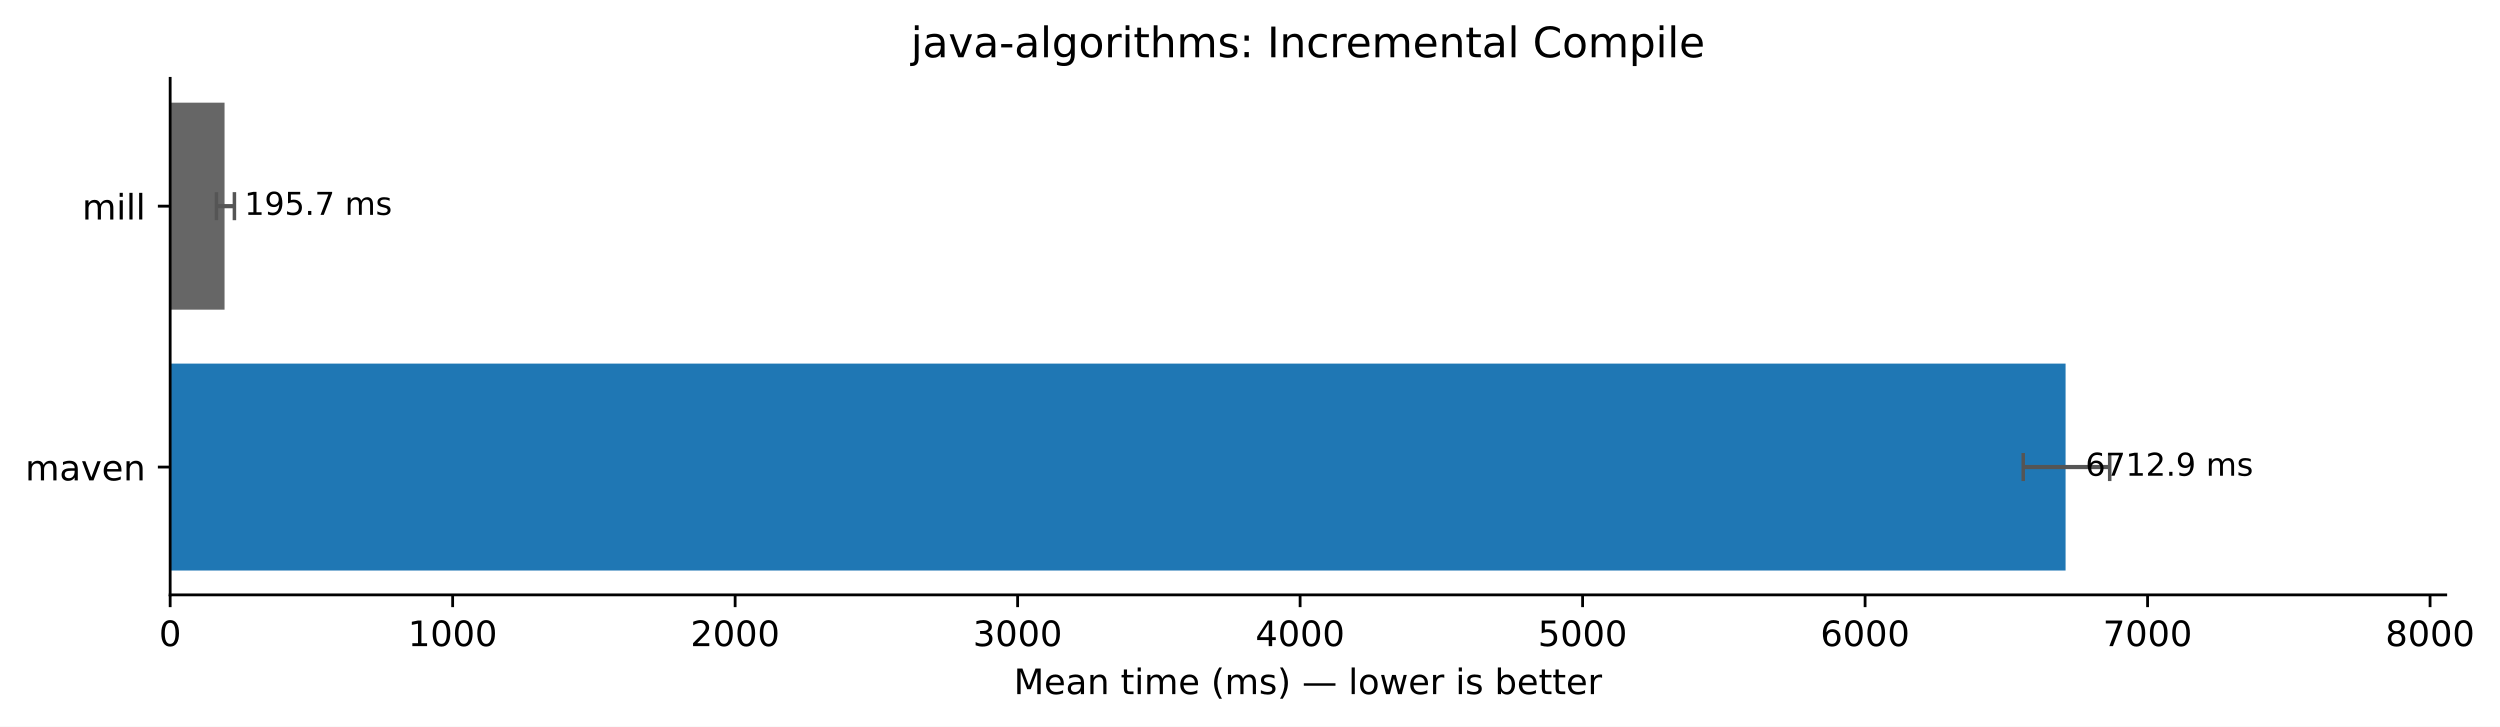
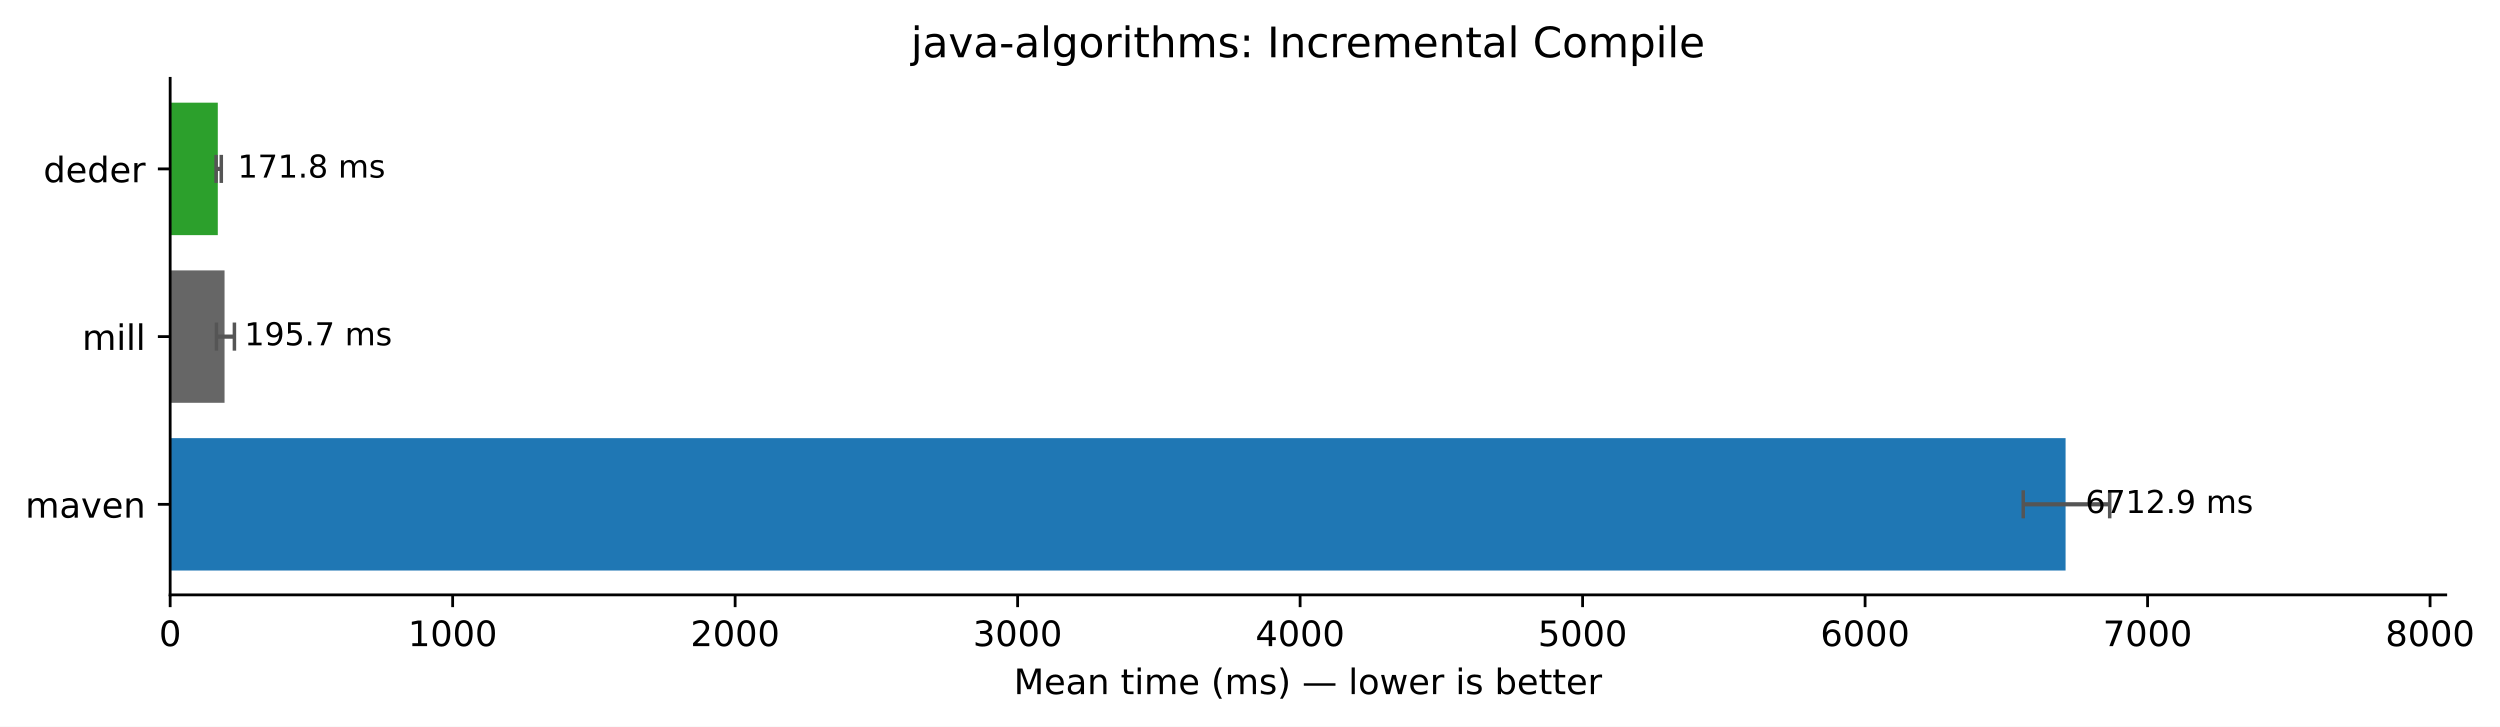
<svg xmlns="http://www.w3.org/2000/svg" xmlns:xlink="http://www.w3.org/1999/xlink" width="712.247pt" height="207.034pt" viewBox="0 0 712.247 207.034" version="1.1">
  <defs>
    <style type="text/css">*{stroke-linejoin: round; stroke-linecap: butt}</style>
  </defs>
  <g id="figure_1">
    <g id="patch_1">
      <path d="M 0 207.034  L 712.247 207.034  L 712.247 0  L 0 0  z " style="fill: #ffffff" />
    </g>
    <g id="axes_1">
      <g id="patch_2">
        <path d="M 48.478 169.478  L 696.783 169.478  L 696.783 22.318  L 48.478 22.318  z " style="fill: #ffffff" />
      </g>
      <g id="patch_3">
-         <path d="M 48.478 162.789  L 588.732 162.789  L 588.732 103.33  L 48.478 103.33  z " clip-path="url(#pb91dbb3545)" style="fill: #1f77b4; stroke: #ffffff; stroke-width: 0.5; stroke-linejoin: miter" />
+         <path d="M 48.478 162.789  L 588.732 162.789  L 588.732 124.566  L 48.478 124.566  z " clip-path="url(#p1478f47586)" style="fill: #1f77b4; stroke: #ffffff; stroke-width: 0.5; stroke-linejoin: miter" />
      </g>
      <g id="patch_4">
-         <path d="M 48.478 88.466  L 64.225 88.466  L 64.225 29.007  L 48.478 29.007  z " clip-path="url(#pb91dbb3545)" style="fill: #666666; stroke: #ffffff; stroke-width: 0.5; stroke-linejoin: miter" />
+         <path d="M 48.478 115.01  L 64.225 115.01  L 64.225 76.786  L 48.478 76.786  z " clip-path="url(#p1478f47586)" style="fill: #666666; stroke: #ffffff; stroke-width: 0.5; stroke-linejoin: miter" />
+       </g>
+       <g id="patch_5">
+         <path d="M 48.478 67.231  L 62.302 67.231  L 62.302 29.007  L 48.478 29.007  z " clip-path="url(#p1478f47586)" style="fill: #2ca02c; stroke: #ffffff; stroke-width: 0.5; stroke-linejoin: miter" />
      </g>
      <g id="matplotlib.axis_1">
        <g id="xtick_1">
          <g id="line2d_1">
            <defs>
-               <path id="m730c1b216f" d="M 0 0  L 0 3.5  " style="stroke: #000000; stroke-width: 0.8" />
+               <path id="m30f7556186" d="M 0 0  L 0 3.5  " style="stroke: #000000; stroke-width: 0.8" />
            </defs>
            <g>
-               <use xlink:href="#m730c1b216f" x="48.478" y="169.478" style="stroke: #000000; stroke-width: 0.8" />
+               <use xlink:href="#m30f7556186" x="48.478" y="169.478" style="stroke: #000000; stroke-width: 0.8" />
            </g>
          </g>
          <g id="text_1">
            <g transform="translate(45.29688 184.0766) scale(0.1 -0.1)">
              <defs>
                <path id="DejaVuSans-30" d="M 2034 4250  Q 1547 4250 1301 3770  Q 1056 3291 1056 2328  Q 1056 1369 1301 889  Q 1547 409 2034 409  Q 2525 409 2770 889  Q 3016 1369 3016 2328  Q 3016 3291 2770 3770  Q 2525 4250 2034 4250  z M 2034 4750  Q 2819 4750 3233 4129  Q 3647 3509 3647 2328  Q 3647 1150 3233 529  Q 2819 -91 2034 -91  Q 1250 -91 836 529  Q 422 1150 422 2328  Q 422 3509 836 4129  Q 1250 4750 2034 4750  z " transform="scale(0.015625)" />
              </defs>
              <use xlink:href="#DejaVuSans-30" />
            </g>
          </g>
        </g>
        <g id="xtick_2">
          <g id="line2d_2">
            <g>
-               <use xlink:href="#m730c1b216f" x="128.959" y="169.478" style="stroke: #000000; stroke-width: 0.8" />
+               <use xlink:href="#m30f7556186" x="128.959" y="169.478" style="stroke: #000000; stroke-width: 0.8" />
            </g>
          </g>
          <g id="text_2">
            <g transform="translate(116.2336 184.0766) scale(0.1 -0.1)">
              <defs>
                <path id="DejaVuSans-31" d="M 794 531  L 1825 531  L 1825 4091  L 703 3866  L 703 4441  L 1819 4666  L 2450 4666  L 2450 531  L 3481 531  L 3481 0  L 794 0  L 794 531  z " transform="scale(0.015625)" />
              </defs>
              <use xlink:href="#DejaVuSans-31" />
              <use xlink:href="#DejaVuSans-30" transform="translate(63.62305 0)" />
              <use xlink:href="#DejaVuSans-30" transform="translate(127.2461 0)" />
              <use xlink:href="#DejaVuSans-30" transform="translate(190.8691 0)" />
            </g>
          </g>
        </g>
        <g id="xtick_3">
          <g id="line2d_3">
            <g>
-               <use xlink:href="#m730c1b216f" x="209.439" y="169.478" style="stroke: #000000; stroke-width: 0.8" />
+               <use xlink:href="#m30f7556186" x="209.439" y="169.478" style="stroke: #000000; stroke-width: 0.8" />
            </g>
          </g>
          <g id="text_3">
            <g transform="translate(196.714 184.0766) scale(0.1 -0.1)">
              <defs>
                <path id="DejaVuSans-32" d="M 1228 531  L 3431 531  L 3431 0  L 469 0  L 469 531  Q 828 903 1448 1529  Q 2069 2156 2228 2338  Q 2531 2678 2651 2914  Q 2772 3150 2772 3378  Q 2772 3750 2511 3984  Q 2250 4219 1831 4219  Q 1534 4219 1204 4116  Q 875 4013 500 3803  L 500 4441  Q 881 4594 1212 4672  Q 1544 4750 1819 4750  Q 2544 4750 2975 4387  Q 3406 4025 3406 3419  Q 3406 3131 3298 2873  Q 3191 2616 2906 2266  Q 2828 2175 2409 1742  Q 1991 1309 1228 531  z " transform="scale(0.015625)" />
              </defs>
              <use xlink:href="#DejaVuSans-32" />
              <use xlink:href="#DejaVuSans-30" transform="translate(63.62305 0)" />
              <use xlink:href="#DejaVuSans-30" transform="translate(127.2461 0)" />
              <use xlink:href="#DejaVuSans-30" transform="translate(190.8691 0)" />
            </g>
          </g>
        </g>
        <g id="xtick_4">
          <g id="line2d_4">
            <g>
-               <use xlink:href="#m730c1b216f" x="289.919" y="169.478" style="stroke: #000000; stroke-width: 0.8" />
+               <use xlink:href="#m30f7556186" x="289.919" y="169.478" style="stroke: #000000; stroke-width: 0.8" />
            </g>
          </g>
          <g id="text_4">
            <g transform="translate(277.1945 184.0766) scale(0.1 -0.1)">
              <defs>
                <path id="DejaVuSans-33" d="M 2597 2516  Q 3050 2419 3304 2112  Q 3559 1806 3559 1356  Q 3559 666 3084 287  Q 2609 -91 1734 -91  Q 1441 -91 1130 -33  Q 819 25 488 141  L 488 750  Q 750 597 1062 519  Q 1375 441 1716 441  Q 2309 441 2620 675  Q 2931 909 2931 1356  Q 2931 1769 2642 2001  Q 2353 2234 1838 2234  L 1294 2234  L 1294 2753  L 1863 2753  Q 2328 2753 2575 2939  Q 2822 3125 2822 3475  Q 2822 3834 2567 4026  Q 2313 4219 1838 4219  Q 1578 4219 1281 4162  Q 984 4106 628 3988  L 628 4550  Q 988 4650 1302 4700  Q 1616 4750 1894 4750  Q 2613 4750 3031 4423  Q 3450 4097 3450 3541  Q 3450 3153 3228 2886  Q 3006 2619 2597 2516  z " transform="scale(0.015625)" />
              </defs>
              <use xlink:href="#DejaVuSans-33" />
              <use xlink:href="#DejaVuSans-30" transform="translate(63.62305 0)" />
              <use xlink:href="#DejaVuSans-30" transform="translate(127.2461 0)" />
              <use xlink:href="#DejaVuSans-30" transform="translate(190.8691 0)" />
            </g>
          </g>
        </g>
        <g id="xtick_5">
          <g id="line2d_5">
            <g>
-               <use xlink:href="#m730c1b216f" x="370.4" y="169.478" style="stroke: #000000; stroke-width: 0.8" />
+               <use xlink:href="#m30f7556186" x="370.4" y="169.478" style="stroke: #000000; stroke-width: 0.8" />
            </g>
          </g>
          <g id="text_5">
            <g transform="translate(357.6749 184.0766) scale(0.1 -0.1)">
              <defs>
                <path id="DejaVuSans-34" d="M 2419 4116  L 825 1625  L 2419 1625  L 2419 4116  z M 2253 4666  L 3047 4666  L 3047 1625  L 3713 1625  L 3713 1100  L 3047 1100  L 3047 0  L 2419 0  L 2419 1100  L 313 1100  L 313 1709  L 2253 4666  z " transform="scale(0.015625)" />
              </defs>
              <use xlink:href="#DejaVuSans-34" />
              <use xlink:href="#DejaVuSans-30" transform="translate(63.62305 0)" />
              <use xlink:href="#DejaVuSans-30" transform="translate(127.2461 0)" />
              <use xlink:href="#DejaVuSans-30" transform="translate(190.8691 0)" />
            </g>
          </g>
        </g>
        <g id="xtick_6">
          <g id="line2d_6">
            <g>
-               <use xlink:href="#m730c1b216f" x="450.88" y="169.478" style="stroke: #000000; stroke-width: 0.8" />
+               <use xlink:href="#m30f7556186" x="450.88" y="169.478" style="stroke: #000000; stroke-width: 0.8" />
            </g>
          </g>
          <g id="text_6">
            <g transform="translate(438.1554 184.0766) scale(0.1 -0.1)">
              <defs>
                <path id="DejaVuSans-35" d="M 691 4666  L 3169 4666  L 3169 4134  L 1269 4134  L 1269 2991  Q 1406 3038 1543 3061  Q 1681 3084 1819 3084  Q 2600 3084 3056 2656  Q 3513 2228 3513 1497  Q 3513 744 3044 326  Q 2575 -91 1722 -91  Q 1428 -91 1123 -41  Q 819 9 494 109  L 494 744  Q 775 591 1075 516  Q 1375 441 1709 441  Q 2250 441 2565 725  Q 2881 1009 2881 1497  Q 2881 1984 2565 2268  Q 2250 2553 1709 2553  Q 1456 2553 1204 2497  Q 953 2441 691 2322  L 691 4666  z " transform="scale(0.015625)" />
              </defs>
              <use xlink:href="#DejaVuSans-35" />
              <use xlink:href="#DejaVuSans-30" transform="translate(63.62305 0)" />
              <use xlink:href="#DejaVuSans-30" transform="translate(127.2461 0)" />
              <use xlink:href="#DejaVuSans-30" transform="translate(190.8691 0)" />
            </g>
          </g>
        </g>
        <g id="xtick_7">
          <g id="line2d_7">
            <g>
-               <use xlink:href="#m730c1b216f" x="531.361" y="169.478" style="stroke: #000000; stroke-width: 0.8" />
+               <use xlink:href="#m30f7556186" x="531.361" y="169.478" style="stroke: #000000; stroke-width: 0.8" />
            </g>
          </g>
          <g id="text_7">
            <g transform="translate(518.6358 184.0766) scale(0.1 -0.1)">
              <defs>
                <path id="DejaVuSans-36" d="M 2113 2584  Q 1688 2584 1439 2293  Q 1191 2003 1191 1497  Q 1191 994 1439 701  Q 1688 409 2113 409  Q 2538 409 2786 701  Q 3034 994 3034 1497  Q 3034 2003 2786 2293  Q 2538 2584 2113 2584  z M 3366 4563  L 3366 3988  Q 3128 4100 2886 4159  Q 2644 4219 2406 4219  Q 1781 4219 1451 3797  Q 1122 3375 1075 2522  Q 1259 2794 1537 2939  Q 1816 3084 2150 3084  Q 2853 3084 3261 2657  Q 3669 2231 3669 1497  Q 3669 778 3244 343  Q 2819 -91 2113 -91  Q 1303 -91 875 529  Q 447 1150 447 2328  Q 447 3434 972 4092  Q 1497 4750 2381 4750  Q 2619 4750 2861 4703  Q 3103 4656 3366 4563  z " transform="scale(0.015625)" />
              </defs>
              <use xlink:href="#DejaVuSans-36" />
              <use xlink:href="#DejaVuSans-30" transform="translate(63.62305 0)" />
              <use xlink:href="#DejaVuSans-30" transform="translate(127.2461 0)" />
              <use xlink:href="#DejaVuSans-30" transform="translate(190.8691 0)" />
            </g>
          </g>
        </g>
        <g id="xtick_8">
          <g id="line2d_8">
            <g>
-               <use xlink:href="#m730c1b216f" x="611.841" y="169.478" style="stroke: #000000; stroke-width: 0.8" />
+               <use xlink:href="#m30f7556186" x="611.841" y="169.478" style="stroke: #000000; stroke-width: 0.8" />
            </g>
          </g>
          <g id="text_8">
            <g transform="translate(599.1163 184.0766) scale(0.1 -0.1)">
              <defs>
                <path id="DejaVuSans-37" d="M 525 4666  L 3525 4666  L 3525 4397  L 1831 0  L 1172 0  L 2766 4134  L 525 4134  L 525 4666  z " transform="scale(0.015625)" />
              </defs>
              <use xlink:href="#DejaVuSans-37" />
              <use xlink:href="#DejaVuSans-30" transform="translate(63.62305 0)" />
              <use xlink:href="#DejaVuSans-30" transform="translate(127.2461 0)" />
              <use xlink:href="#DejaVuSans-30" transform="translate(190.8691 0)" />
            </g>
          </g>
        </g>
        <g id="xtick_9">
          <g id="line2d_9">
            <g>
-               <use xlink:href="#m730c1b216f" x="692.322" y="169.478" style="stroke: #000000; stroke-width: 0.8" />
+               <use xlink:href="#m30f7556186" x="692.322" y="169.478" style="stroke: #000000; stroke-width: 0.8" />
            </g>
          </g>
          <g id="text_9">
            <g transform="translate(679.5967 184.0766) scale(0.1 -0.1)">
              <defs>
                <path id="DejaVuSans-38" d="M 2034 2216  Q 1584 2216 1326 1975  Q 1069 1734 1069 1313  Q 1069 891 1326 650  Q 1584 409 2034 409  Q 2484 409 2743 651  Q 3003 894 3003 1313  Q 3003 1734 2745 1975  Q 2488 2216 2034 2216  z M 1403 2484  Q 997 2584 770 2862  Q 544 3141 544 3541  Q 544 4100 942 4425  Q 1341 4750 2034 4750  Q 2731 4750 3128 4425  Q 3525 4100 3525 3541  Q 3525 3141 3298 2862  Q 3072 2584 2669 2484  Q 3125 2378 3379 2068  Q 3634 1759 3634 1313  Q 3634 634 3220 271  Q 2806 -91 2034 -91  Q 1263 -91 848 271  Q 434 634 434 1313  Q 434 1759 690 2068  Q 947 2378 1403 2484  z M 1172 3481  Q 1172 3119 1398 2916  Q 1625 2713 2034 2713  Q 2441 2713 2670 2916  Q 2900 3119 2900 3481  Q 2900 3844 2670 4047  Q 2441 4250 2034 4250  Q 1625 4250 1398 4047  Q 1172 3844 1172 3481  z " transform="scale(0.015625)" />
              </defs>
              <use xlink:href="#DejaVuSans-38" />
              <use xlink:href="#DejaVuSans-30" transform="translate(63.62305 0)" />
              <use xlink:href="#DejaVuSans-30" transform="translate(127.2461 0)" />
              <use xlink:href="#DejaVuSans-30" transform="translate(190.8691 0)" />
            </g>
          </g>
        </g>
        <g id="text_10">
          <g transform="translate(288.8337 197.7547) scale(0.1 -0.1)">
            <defs>
              <path id="DejaVuSans-4d" d="M 628 4666  L 1569 4666  L 2759 1491  L 3956 4666  L 4897 4666  L 4897 0  L 4281 0  L 4281 4097  L 3078 897  L 2444 897  L 1241 4097  L 1241 0  L 628 0  L 628 4666  z " transform="scale(0.015625)" />
              <path id="DejaVuSans-65" d="M 3597 1894  L 3597 1613  L 953 1613  Q 991 1019 1311 708  Q 1631 397 2203 397  Q 2534 397 2845 478  Q 3156 559 3463 722  L 3463 178  Q 3153 47 2828 -22  Q 2503 -91 2169 -91  Q 1331 -91 842 396  Q 353 884 353 1716  Q 353 2575 817 3079  Q 1281 3584 2069 3584  Q 2775 3584 3186 3129  Q 3597 2675 3597 1894  z M 3022 2063  Q 3016 2534 2758 2815  Q 2500 3097 2075 3097  Q 1594 3097 1305 2825  Q 1016 2553 972 2059  L 3022 2063  z " transform="scale(0.015625)" />
              <path id="DejaVuSans-61" d="M 2194 1759  Q 1497 1759 1228 1600  Q 959 1441 959 1056  Q 959 750 1161 570  Q 1363 391 1709 391  Q 2188 391 2477 730  Q 2766 1069 2766 1631  L 2766 1759  L 2194 1759  z M 3341 1997  L 3341 0  L 2766 0  L 2766 531  Q 2569 213 2275 61  Q 1981 -91 1556 -91  Q 1019 -91 701 211  Q 384 513 384 1019  Q 384 1609 779 1909  Q 1175 2209 1959 2209  L 2766 2209  L 2766 2266  Q 2766 2663 2505 2880  Q 2244 3097 1772 3097  Q 1472 3097 1187 3025  Q 903 2953 641 2809  L 641 3341  Q 956 3463 1253 3523  Q 1550 3584 1831 3584  Q 2591 3584 2966 3190  Q 3341 2797 3341 1997  z " transform="scale(0.015625)" />
              <path id="DejaVuSans-6e" d="M 3513 2113  L 3513 0  L 2938 0  L 2938 2094  Q 2938 2591 2744 2837  Q 2550 3084 2163 3084  Q 1697 3084 1428 2787  Q 1159 2491 1159 1978  L 1159 0  L 581 0  L 581 3500  L 1159 3500  L 1159 2956  Q 1366 3272 1645 3428  Q 1925 3584 2291 3584  Q 2894 3584 3203 3211  Q 3513 2838 3513 2113  z " transform="scale(0.015625)" />
              <path id="DejaVuSans-20" transform="scale(0.015625)" />
              <path id="DejaVuSans-74" d="M 1172 4494  L 1172 3500  L 2356 3500  L 2356 3053  L 1172 3053  L 1172 1153  Q 1172 725 1289 603  Q 1406 481 1766 481  L 2356 481  L 2356 0  L 1766 0  Q 1100 0 847 248  Q 594 497 594 1153  L 594 3053  L 172 3053  L 172 3500  L 594 3500  L 594 4494  L 1172 4494  z " transform="scale(0.015625)" />
              <path id="DejaVuSans-69" d="M 603 3500  L 1178 3500  L 1178 0  L 603 0  L 603 3500  z M 603 4863  L 1178 4863  L 1178 4134  L 603 4134  L 603 4863  z " transform="scale(0.015625)" />
              <path id="DejaVuSans-6d" d="M 3328 2828  Q 3544 3216 3844 3400  Q 4144 3584 4550 3584  Q 5097 3584 5394 3201  Q 5691 2819 5691 2113  L 5691 0  L 5113 0  L 5113 2094  Q 5113 2597 4934 2840  Q 4756 3084 4391 3084  Q 3944 3084 3684 2787  Q 3425 2491 3425 1978  L 3425 0  L 2847 0  L 2847 2094  Q 2847 2600 2669 2842  Q 2491 3084 2119 3084  Q 1678 3084 1418 2786  Q 1159 2488 1159 1978  L 1159 0  L 581 0  L 581 3500  L 1159 3500  L 1159 2956  Q 1356 3278 1631 3431  Q 1906 3584 2284 3584  Q 2666 3584 2933 3390  Q 3200 3197 3328 2828  z " transform="scale(0.015625)" />
              <path id="DejaVuSans-28" d="M 1984 4856  Q 1566 4138 1362 3434  Q 1159 2731 1159 2009  Q 1159 1288 1364 580  Q 1569 -128 1984 -844  L 1484 -844  Q 1016 -109 783 600  Q 550 1309 550 2009  Q 550 2706 781 3412  Q 1013 4119 1484 4856  L 1984 4856  z " transform="scale(0.015625)" />
              <path id="DejaVuSans-73" d="M 2834 3397  L 2834 2853  Q 2591 2978 2328 3040  Q 2066 3103 1784 3103  Q 1356 3103 1142 2972  Q 928 2841 928 2578  Q 928 2378 1081 2264  Q 1234 2150 1697 2047  L 1894 2003  Q 2506 1872 2764 1633  Q 3022 1394 3022 966  Q 3022 478 2636 193  Q 2250 -91 1575 -91  Q 1294 -91 989 -36  Q 684 19 347 128  L 347 722  Q 666 556 975 473  Q 1284 391 1588 391  Q 1994 391 2212 530  Q 2431 669 2431 922  Q 2431 1156 2273 1281  Q 2116 1406 1581 1522  L 1381 1569  Q 847 1681 609 1914  Q 372 2147 372 2553  Q 372 3047 722 3315  Q 1072 3584 1716 3584  Q 2034 3584 2315 3537  Q 2597 3491 2834 3397  z " transform="scale(0.015625)" />
              <path id="DejaVuSans-29" d="M 513 4856  L 1013 4856  Q 1481 4119 1714 3412  Q 1947 2706 1947 2009  Q 1947 1309 1714 600  Q 1481 -109 1013 -844  L 513 -844  Q 928 -128 1133 580  Q 1338 1288 1338 2009  Q 1338 2731 1133 3434  Q 928 4138 513 4856  z " transform="scale(0.015625)" />
              <path id="DejaVuSans-2014" d="M 313 1978  L 6088 1978  L 6088 1528  L 313 1528  L 313 1978  z " transform="scale(0.015625)" />
              <path id="DejaVuSans-6c" d="M 603 4863  L 1178 4863  L 1178 0  L 603 0  L 603 4863  z " transform="scale(0.015625)" />
              <path id="DejaVuSans-6f" d="M 1959 3097  Q 1497 3097 1228 2736  Q 959 2375 959 1747  Q 959 1119 1226 758  Q 1494 397 1959 397  Q 2419 397 2687 759  Q 2956 1122 2956 1747  Q 2956 2369 2687 2733  Q 2419 3097 1959 3097  z M 1959 3584  Q 2709 3584 3137 3096  Q 3566 2609 3566 1747  Q 3566 888 3137 398  Q 2709 -91 1959 -91  Q 1206 -91 779 398  Q 353 888 353 1747  Q 353 2609 779 3096  Q 1206 3584 1959 3584  z " transform="scale(0.015625)" />
              <path id="DejaVuSans-77" d="M 269 3500  L 844 3500  L 1563 769  L 2278 3500  L 2956 3500  L 3675 769  L 4391 3500  L 4966 3500  L 4050 0  L 3372 0  L 2619 2869  L 1863 0  L 1184 0  L 269 3500  z " transform="scale(0.015625)" />
              <path id="DejaVuSans-72" d="M 2631 2963  Q 2534 3019 2420 3045  Q 2306 3072 2169 3072  Q 1681 3072 1420 2755  Q 1159 2438 1159 1844  L 1159 0  L 581 0  L 581 3500  L 1159 3500  L 1159 2956  Q 1341 3275 1631 3429  Q 1922 3584 2338 3584  Q 2397 3584 2469 3576  Q 2541 3569 2628 3553  L 2631 2963  z " transform="scale(0.015625)" />
              <path id="DejaVuSans-62" d="M 3116 1747  Q 3116 2381 2855 2742  Q 2594 3103 2138 3103  Q 1681 3103 1420 2742  Q 1159 2381 1159 1747  Q 1159 1113 1420 752  Q 1681 391 2138 391  Q 2594 391 2855 752  Q 3116 1113 3116 1747  z M 1159 2969  Q 1341 3281 1617 3432  Q 1894 3584 2278 3584  Q 2916 3584 3314 3078  Q 3713 2572 3713 1747  Q 3713 922 3314 415  Q 2916 -91 2278 -91  Q 1894 -91 1617 61  Q 1341 213 1159 525  L 1159 0  L 581 0  L 581 4863  L 1159 4863  L 1159 2969  z " transform="scale(0.015625)" />
            </defs>
            <use xlink:href="#DejaVuSans-4d" />
            <use xlink:href="#DejaVuSans-65" transform="translate(86.2793 0)" />
            <use xlink:href="#DejaVuSans-61" transform="translate(147.8027 0)" />
            <use xlink:href="#DejaVuSans-6e" transform="translate(209.082 0)" />
            <use xlink:href="#DejaVuSans-20" transform="translate(272.4609 0)" />
            <use xlink:href="#DejaVuSans-74" transform="translate(304.248 0)" />
            <use xlink:href="#DejaVuSans-69" transform="translate(343.457 0)" />
            <use xlink:href="#DejaVuSans-6d" transform="translate(371.2402 0)" />
            <use xlink:href="#DejaVuSans-65" transform="translate(468.6523 0)" />
            <use xlink:href="#DejaVuSans-20" transform="translate(530.1758 0)" />
            <use xlink:href="#DejaVuSans-28" transform="translate(561.9629 0)" />
            <use xlink:href="#DejaVuSans-6d" transform="translate(600.9766 0)" />
            <use xlink:href="#DejaVuSans-73" transform="translate(698.3887 0)" />
            <use xlink:href="#DejaVuSans-29" transform="translate(750.4883 0)" />
            <use xlink:href="#DejaVuSans-20" transform="translate(789.502 0)" />
            <use xlink:href="#DejaVuSans-2014" transform="translate(821.2891 0)" />
            <use xlink:href="#DejaVuSans-20" transform="translate(921.2891 0)" />
            <use xlink:href="#DejaVuSans-6c" transform="translate(953.0762 0)" />
            <use xlink:href="#DejaVuSans-6f" transform="translate(980.8594 0)" />
            <use xlink:href="#DejaVuSans-77" transform="translate(1042.041 0)" />
            <use xlink:href="#DejaVuSans-65" transform="translate(1123.828 0)" />
            <use xlink:href="#DejaVuSans-72" transform="translate(1185.352 0)" />
            <use xlink:href="#DejaVuSans-20" transform="translate(1226.465 0)" />
            <use xlink:href="#DejaVuSans-69" transform="translate(1258.252 0)" />
            <use xlink:href="#DejaVuSans-73" transform="translate(1286.035 0)" />
            <use xlink:href="#DejaVuSans-20" transform="translate(1338.135 0)" />
            <use xlink:href="#DejaVuSans-62" transform="translate(1369.922 0)" />
            <use xlink:href="#DejaVuSans-65" transform="translate(1433.398 0)" />
            <use xlink:href="#DejaVuSans-74" transform="translate(1494.922 0)" />
            <use xlink:href="#DejaVuSans-74" transform="translate(1534.131 0)" />
            <use xlink:href="#DejaVuSans-65" transform="translate(1573.34 0)" />
            <use xlink:href="#DejaVuSans-72" transform="translate(1634.863 0)" />
          </g>
        </g>
      </g>
      <g id="matplotlib.axis_2">
        <g id="ytick_1">
          <g id="line2d_10">
            <defs>
-               <path id="m3cdd01729f" d="M 0 0  L -3.5 0  " style="stroke: #000000; stroke-width: 0.8" />
+               <path id="m000ea83aa6" d="M 0 0  L -3.5 0  " style="stroke: #000000; stroke-width: 0.8" />
            </defs>
            <g>
-               <use xlink:href="#m3cdd01729f" x="48.478" y="133.06" style="stroke: #000000; stroke-width: 0.8" />
+               <use xlink:href="#m000ea83aa6" x="48.478" y="143.677" style="stroke: #000000; stroke-width: 0.8" />
            </g>
          </g>
          <g id="text_11">
-             <g transform="translate(7.2 136.859) scale(0.1 -0.1)">
+             <g transform="translate(7.2 147.4766) scale(0.1 -0.1)">
              <defs>
                <path id="DejaVuSans-76" d="M 191 3500  L 800 3500  L 1894 563  L 2988 3500  L 3597 3500  L 2284 0  L 1503 0  L 191 3500  z " transform="scale(0.015625)" />
              </defs>
              <use xlink:href="#DejaVuSans-6d" />
              <use xlink:href="#DejaVuSans-61" transform="translate(97.41211 0)" />
              <use xlink:href="#DejaVuSans-76" transform="translate(158.6914 0)" />
              <use xlink:href="#DejaVuSans-65" transform="translate(217.8711 0)" />
              <use xlink:href="#DejaVuSans-6e" transform="translate(279.3945 0)" />
            </g>
          </g>
        </g>
        <g id="ytick_2">
          <g id="line2d_11">
            <g>
-               <use xlink:href="#m3cdd01729f" x="48.478" y="58.737" style="stroke: #000000; stroke-width: 0.8" />
+               <use xlink:href="#m000ea83aa6" x="48.478" y="95.898" style="stroke: #000000; stroke-width: 0.8" />
            </g>
          </g>
          <g id="text_12">
-             <g transform="translate(23.40312 62.53573) scale(0.1 -0.1)">
+             <g transform="translate(23.40312 99.69734) scale(0.1 -0.1)">
              <use xlink:href="#DejaVuSans-6d" />
              <use xlink:href="#DejaVuSans-69" transform="translate(97.41211 0)" />
              <use xlink:href="#DejaVuSans-6c" transform="translate(125.1953 0)" />
              <use xlink:href="#DejaVuSans-6c" transform="translate(152.9785 0)" />
            </g>
          </g>
        </g>
+         <g id="ytick_3">
+           <g id="line2d_12">
+             <g>
+               <use xlink:href="#m000ea83aa6" x="48.478" y="48.119" style="stroke: #000000; stroke-width: 0.8" />
+             </g>
+           </g>
+           <g id="text_13">
+             <g transform="translate(12.36406 51.91812) scale(0.1 -0.1)">
+               <defs>
+                 <path id="DejaVuSans-64" d="M 2906 2969  L 2906 4863  L 3481 4863  L 3481 0  L 2906 0  L 2906 525  Q 2725 213 2448 61  Q 2172 -91 1784 -91  Q 1150 -91 751 415  Q 353 922 353 1747  Q 353 2572 751 3078  Q 1150 3584 1784 3584  Q 2172 3584 2448 3432  Q 2725 3281 2906 2969  z M 947 1747  Q 947 1113 1208 752  Q 1469 391 1925 391  Q 2381 391 2643 752  Q 2906 1113 2906 1747  Q 2906 2381 2643 2742  Q 2381 3103 1925 3103  Q 1469 3103 1208 2742  Q 947 2381 947 1747  z " transform="scale(0.015625)" />
+               </defs>
+               <use xlink:href="#DejaVuSans-64" />
+               <use xlink:href="#DejaVuSans-65" transform="translate(63.47656 0)" />
+               <use xlink:href="#DejaVuSans-64" transform="translate(125 0)" />
+               <use xlink:href="#DejaVuSans-65" transform="translate(188.4766 0)" />
+               <use xlink:href="#DejaVuSans-72" transform="translate(250 0)" />
+             </g>
+           </g>
+         </g>
      </g>
      <g id="LineCollection_1">
-         <path d="M 576.414 133.06  L 601.05 133.06  " clip-path="url(#pb91dbb3545)" style="fill: none; stroke: #555555; stroke-width: 1.2" />
-         <path d="M 61.667 58.737  L 66.783 58.737  " clip-path="url(#pb91dbb3545)" style="fill: none; stroke: #555555; stroke-width: 1.2" />
-       </g>
-       <g id="line2d_12">
+         <path d="M 576.414 143.677  L 601.05 143.677  " clip-path="url(#p1478f47586)" style="fill: none; stroke: #555555; stroke-width: 1.2" />
+         <path d="M 61.667 95.898  L 66.783 95.898  " clip-path="url(#p1478f47586)" style="fill: none; stroke: #555555; stroke-width: 1.2" />
+         <path d="M 61.56 48.119  L 63.044 48.119  " clip-path="url(#p1478f47586)" style="fill: none; stroke: #555555; stroke-width: 1.2" />
+       </g>
+       <g id="line2d_13">
        <defs>
-           <path id="mb7f3839c31" d="M 0 4  L 0 -4  " style="stroke: #555555" />
+           <path id="maaead8be85" d="M 0 4  L 0 -4  " style="stroke: #555555" />
        </defs>
-         <g clip-path="url(#pb91dbb3545)">
-           <use xlink:href="#mb7f3839c31" x="576.414" y="133.06" style="fill: #1f77b4; stroke: #555555" />
-           <use xlink:href="#mb7f3839c31" x="61.667" y="58.737" style="fill: #1f77b4; stroke: #555555" />
-         </g>
-       </g>
-       <g id="line2d_13">
-         <g clip-path="url(#pb91dbb3545)">
-           <use xlink:href="#mb7f3839c31" x="601.05" y="133.06" style="fill: #1f77b4; stroke: #555555" />
-           <use xlink:href="#mb7f3839c31" x="66.783" y="58.737" style="fill: #1f77b4; stroke: #555555" />
-         </g>
-       </g>
-       <g id="patch_5">
+         <g clip-path="url(#p1478f47586)">
+           <use xlink:href="#maaead8be85" x="576.414" y="143.677" style="fill: #1f77b4; stroke: #555555" />
+           <use xlink:href="#maaead8be85" x="61.667" y="95.898" style="fill: #1f77b4; stroke: #555555" />
+           <use xlink:href="#maaead8be85" x="61.56" y="48.119" style="fill: #1f77b4; stroke: #555555" />
+         </g>
+       </g>
+       <g id="line2d_14">
+         <g clip-path="url(#p1478f47586)">
+           <use xlink:href="#maaead8be85" x="601.05" y="143.677" style="fill: #1f77b4; stroke: #555555" />
+           <use xlink:href="#maaead8be85" x="66.783" y="95.898" style="fill: #1f77b4; stroke: #555555" />
+           <use xlink:href="#maaead8be85" x="63.044" y="48.119" style="fill: #1f77b4; stroke: #555555" />
+         </g>
+       </g>
+       <g id="patch_6">
        <path d="M 48.478 169.478  L 48.478 22.318  " style="fill: none; stroke: #000000; stroke-width: 0.8; stroke-linejoin: miter; stroke-linecap: square" />
      </g>
-       <g id="patch_6">
+       <g id="patch_7">
        <path d="M 48.478 169.478  L 696.783 169.478  " style="fill: none; stroke: #000000; stroke-width: 0.8; stroke-linejoin: miter; stroke-linecap: square" />
      </g>
-       <g id="text_13">
-         <g transform="translate(594.1347 135.5432) scale(0.09 -0.09)">
+       <g id="text_14">
+         <g transform="translate(594.1347 146.1608) scale(0.09 -0.09)">
          <defs>
            <path id="DejaVuSans-2e" d="M 684 794  L 1344 794  L 1344 0  L 684 0  L 684 794  z " transform="scale(0.015625)" />
            <path id="DejaVuSans-39" d="M 703 97  L 703 672  Q 941 559 1184 500  Q 1428 441 1663 441  Q 2288 441 2617 861  Q 2947 1281 2994 2138  Q 2813 1869 2534 1725  Q 2256 1581 1919 1581  Q 1219 1581 811 2004  Q 403 2428 403 3163  Q 403 3881 828 4315  Q 1253 4750 1959 4750  Q 2769 4750 3195 4129  Q 3622 3509 3622 2328  Q 3622 1225 3098 567  Q 2575 -91 1691 -91  Q 1453 -91 1209 -44  Q 966 3 703 97  z M 1959 2075  Q 2384 2075 2632 2365  Q 2881 2656 2881 3163  Q 2881 3666 2632 3958  Q 2384 4250 1959 4250  Q 1534 4250 1286 3958  Q 1038 3666 1038 3163  Q 1038 2656 1286 2365  Q 1534 2075 1959 2075  z " transform="scale(0.015625)" />
          </defs>
          <use xlink:href="#DejaVuSans-36" />
          <use xlink:href="#DejaVuSans-37" transform="translate(63.62305 0)" />
          <use xlink:href="#DejaVuSans-31" transform="translate(127.2461 0)" />
          <use xlink:href="#DejaVuSans-32" transform="translate(190.8691 0)" />
          <use xlink:href="#DejaVuSans-2e" transform="translate(254.4922 0)" />
          <use xlink:href="#DejaVuSans-39" transform="translate(286.2793 0)" />
          <use xlink:href="#DejaVuSans-20" transform="translate(349.9023 0)" />
          <use xlink:href="#DejaVuSans-6d" transform="translate(381.6895 0)" />
          <use xlink:href="#DejaVuSans-73" transform="translate(479.1016 0)" />
        </g>
      </g>
-       <g id="text_14">
-         <g transform="translate(69.62778 61.21995) scale(0.09 -0.09)">
+       <g id="text_15">
+         <g transform="translate(69.62778 98.38156) scale(0.09 -0.09)">
          <use xlink:href="#DejaVuSans-31" />
          <use xlink:href="#DejaVuSans-39" transform="translate(63.62305 0)" />
          <use xlink:href="#DejaVuSans-35" transform="translate(127.2461 0)" />
          <use xlink:href="#DejaVuSans-2e" transform="translate(190.8691 0)" />
          <use xlink:href="#DejaVuSans-37" transform="translate(222.6562 0)" />
          <use xlink:href="#DejaVuSans-20" transform="translate(286.2793 0)" />
          <use xlink:href="#DejaVuSans-6d" transform="translate(318.0664 0)" />
          <use xlink:href="#DejaVuSans-73" transform="translate(415.4785 0)" />
        </g>
      </g>
-       <g id="text_15">
+       <g id="text_16">
+         <g transform="translate(67.70443 50.60234) scale(0.09 -0.09)">
+           <use xlink:href="#DejaVuSans-31" />
+           <use xlink:href="#DejaVuSans-37" transform="translate(63.62305 0)" />
+           <use xlink:href="#DejaVuSans-31" transform="translate(127.2461 0)" />
+           <use xlink:href="#DejaVuSans-2e" transform="translate(190.8691 0)" />
+           <use xlink:href="#DejaVuSans-38" transform="translate(222.6562 0)" />
+           <use xlink:href="#DejaVuSans-20" transform="translate(286.2793 0)" />
+           <use xlink:href="#DejaVuSans-6d" transform="translate(318.0664 0)" />
+           <use xlink:href="#DejaVuSans-73" transform="translate(415.4785 0)" />
+         </g>
+       </g>
+       <g id="text_17">
        <g transform="translate(259.5071 16.31812) scale(0.12 -0.12)">
          <defs>
            <path id="DejaVuSans-6a" d="M 603 3500  L 1178 3500  L 1178 -63  Q 1178 -731 923 -1031  Q 669 -1331 103 -1331  L -116 -1331  L -116 -844  L 38 -844  Q 366 -844 484 -692  Q 603 -541 603 -63  L 603 3500  z M 603 4863  L 1178 4863  L 1178 4134  L 603 4134  L 603 4863  z " transform="scale(0.015625)" />
            <path id="DejaVuSans-2d" d="M 313 2009  L 1997 2009  L 1997 1497  L 313 1497  L 313 2009  z " transform="scale(0.015625)" />
            <path id="DejaVuSans-67" d="M 2906 1791  Q 2906 2416 2648 2759  Q 2391 3103 1925 3103  Q 1463 3103 1205 2759  Q 947 2416 947 1791  Q 947 1169 1205 825  Q 1463 481 1925 481  Q 2391 481 2648 825  Q 2906 1169 2906 1791  z M 3481 434  Q 3481 -459 3084 -895  Q 2688 -1331 1869 -1331  Q 1566 -1331 1297 -1286  Q 1028 -1241 775 -1147  L 775 -588  Q 1028 -725 1275 -790  Q 1522 -856 1778 -856  Q 2344 -856 2625 -561  Q 2906 -266 2906 331  L 2906 616  Q 2728 306 2450 153  Q 2172 0 1784 0  Q 1141 0 747 490  Q 353 981 353 1791  Q 353 2603 747 3093  Q 1141 3584 1784 3584  Q 2172 3584 2450 3431  Q 2728 3278 2906 2969  L 2906 3500  L 3481 3500  L 3481 434  z " transform="scale(0.015625)" />
            <path id="DejaVuSans-68" d="M 3513 2113  L 3513 0  L 2938 0  L 2938 2094  Q 2938 2591 2744 2837  Q 2550 3084 2163 3084  Q 1697 3084 1428 2787  Q 1159 2491 1159 1978  L 1159 0  L 581 0  L 581 4863  L 1159 4863  L 1159 2956  Q 1366 3272 1645 3428  Q 1925 3584 2291 3584  Q 2894 3584 3203 3211  Q 3513 2838 3513 2113  z " transform="scale(0.015625)" />
            <path id="DejaVuSans-3a" d="M 750 794  L 1409 794  L 1409 0  L 750 0  L 750 794  z M 750 3309  L 1409 3309  L 1409 2516  L 750 2516  L 750 3309  z " transform="scale(0.015625)" />
            <path id="DejaVuSans-49" d="M 628 4666  L 1259 4666  L 1259 0  L 628 0  L 628 4666  z " transform="scale(0.015625)" />
            <path id="DejaVuSans-63" d="M 3122 3366  L 3122 2828  Q 2878 2963 2633 3030  Q 2388 3097 2138 3097  Q 1578 3097 1268 2742  Q 959 2388 959 1747  Q 959 1106 1268 751  Q 1578 397 2138 397  Q 2388 397 2633 464  Q 2878 531 3122 666  L 3122 134  Q 2881 22 2623 -34  Q 2366 -91 2075 -91  Q 1284 -91 818 406  Q 353 903 353 1747  Q 353 2603 823 3093  Q 1294 3584 2113 3584  Q 2378 3584 2631 3529  Q 2884 3475 3122 3366  z " transform="scale(0.015625)" />
            <path id="DejaVuSans-43" d="M 4122 4306  L 4122 3641  Q 3803 3938 3442 4084  Q 3081 4231 2675 4231  Q 1875 4231 1450 3742  Q 1025 3253 1025 2328  Q 1025 1406 1450 917  Q 1875 428 2675 428  Q 3081 428 3442 575  Q 3803 722 4122 1019  L 4122 359  Q 3791 134 3420 21  Q 3050 -91 2638 -91  Q 1578 -91 968 557  Q 359 1206 359 2328  Q 359 3453 968 4101  Q 1578 4750 2638 4750  Q 3056 4750 3426 4639  Q 3797 4528 4122 4306  z " transform="scale(0.015625)" />
            <path id="DejaVuSans-70" d="M 1159 525  L 1159 -1331  L 581 -1331  L 581 3500  L 1159 3500  L 1159 2969  Q 1341 3281 1617 3432  Q 1894 3584 2278 3584  Q 2916 3584 3314 3078  Q 3713 2572 3713 1747  Q 3713 922 3314 415  Q 2916 -91 2278 -91  Q 1894 -91 1617 61  Q 1341 213 1159 525  z M 3116 1747  Q 3116 2381 2855 2742  Q 2594 3103 2138 3103  Q 1681 3103 1420 2742  Q 1159 2381 1159 1747  Q 1159 1113 1420 752  Q 1681 391 2138 391  Q 2594 391 2855 752  Q 3116 1113 3116 1747  z " transform="scale(0.015625)" />
          </defs>
          <use xlink:href="#DejaVuSans-6a" />
          <use xlink:href="#DejaVuSans-61" transform="translate(27.7832 0)" />
          <use xlink:href="#DejaVuSans-76" transform="translate(89.0625 0)" />
          <use xlink:href="#DejaVuSans-61" transform="translate(148.2422 0)" />
          <use xlink:href="#DejaVuSans-2d" transform="translate(209.5215 0)" />
          <use xlink:href="#DejaVuSans-61" transform="translate(245.6055 0)" />
          <use xlink:href="#DejaVuSans-6c" transform="translate(306.8848 0)" />
          <use xlink:href="#DejaVuSans-67" transform="translate(334.668 0)" />
          <use xlink:href="#DejaVuSans-6f" transform="translate(398.1445 0)" />
          <use xlink:href="#DejaVuSans-72" transform="translate(459.3262 0)" />
          <use xlink:href="#DejaVuSans-69" transform="translate(500.4395 0)" />
          <use xlink:href="#DejaVuSans-74" transform="translate(528.2227 0)" />
          <use xlink:href="#DejaVuSans-68" transform="translate(567.4316 0)" />
          <use xlink:href="#DejaVuSans-6d" transform="translate(630.8105 0)" />
          <use xlink:href="#DejaVuSans-73" transform="translate(728.2227 0)" />
          <use xlink:href="#DejaVuSans-3a" transform="translate(780.3223 0)" />
          <use xlink:href="#DejaVuSans-20" transform="translate(814.0137 0)" />
          <use xlink:href="#DejaVuSans-49" transform="translate(845.8008 0)" />
          <use xlink:href="#DejaVuSans-6e" transform="translate(875.293 0)" />
          <use xlink:href="#DejaVuSans-63" transform="translate(938.6719 0)" />
          <use xlink:href="#DejaVuSans-72" transform="translate(993.6523 0)" />
          <use xlink:href="#DejaVuSans-65" transform="translate(1032.516 0)" />
          <use xlink:href="#DejaVuSans-6d" transform="translate(1094.039 0)" />
          <use xlink:href="#DejaVuSans-65" transform="translate(1191.451 0)" />
          <use xlink:href="#DejaVuSans-6e" transform="translate(1252.975 0)" />
          <use xlink:href="#DejaVuSans-74" transform="translate(1316.354 0)" />
          <use xlink:href="#DejaVuSans-61" transform="translate(1355.562 0)" />
          <use xlink:href="#DejaVuSans-6c" transform="translate(1416.842 0)" />
          <use xlink:href="#DejaVuSans-20" transform="translate(1444.625 0)" />
          <use xlink:href="#DejaVuSans-43" transform="translate(1476.412 0)" />
          <use xlink:href="#DejaVuSans-6f" transform="translate(1546.236 0)" />
          <use xlink:href="#DejaVuSans-6d" transform="translate(1607.418 0)" />
          <use xlink:href="#DejaVuSans-70" transform="translate(1704.83 0)" />
          <use xlink:href="#DejaVuSans-69" transform="translate(1768.307 0)" />
          <use xlink:href="#DejaVuSans-6c" transform="translate(1796.09 0)" />
          <use xlink:href="#DejaVuSans-65" transform="translate(1823.873 0)" />
        </g>
      </g>
    </g>
  </g>
  <defs>
-     <clipPath id="pb91dbb3545">
+     <clipPath id="p1478f47586">
      <rect x="48.478" y="22.318" width="648.305" height="147.16" />
    </clipPath>
  </defs>
</svg>
